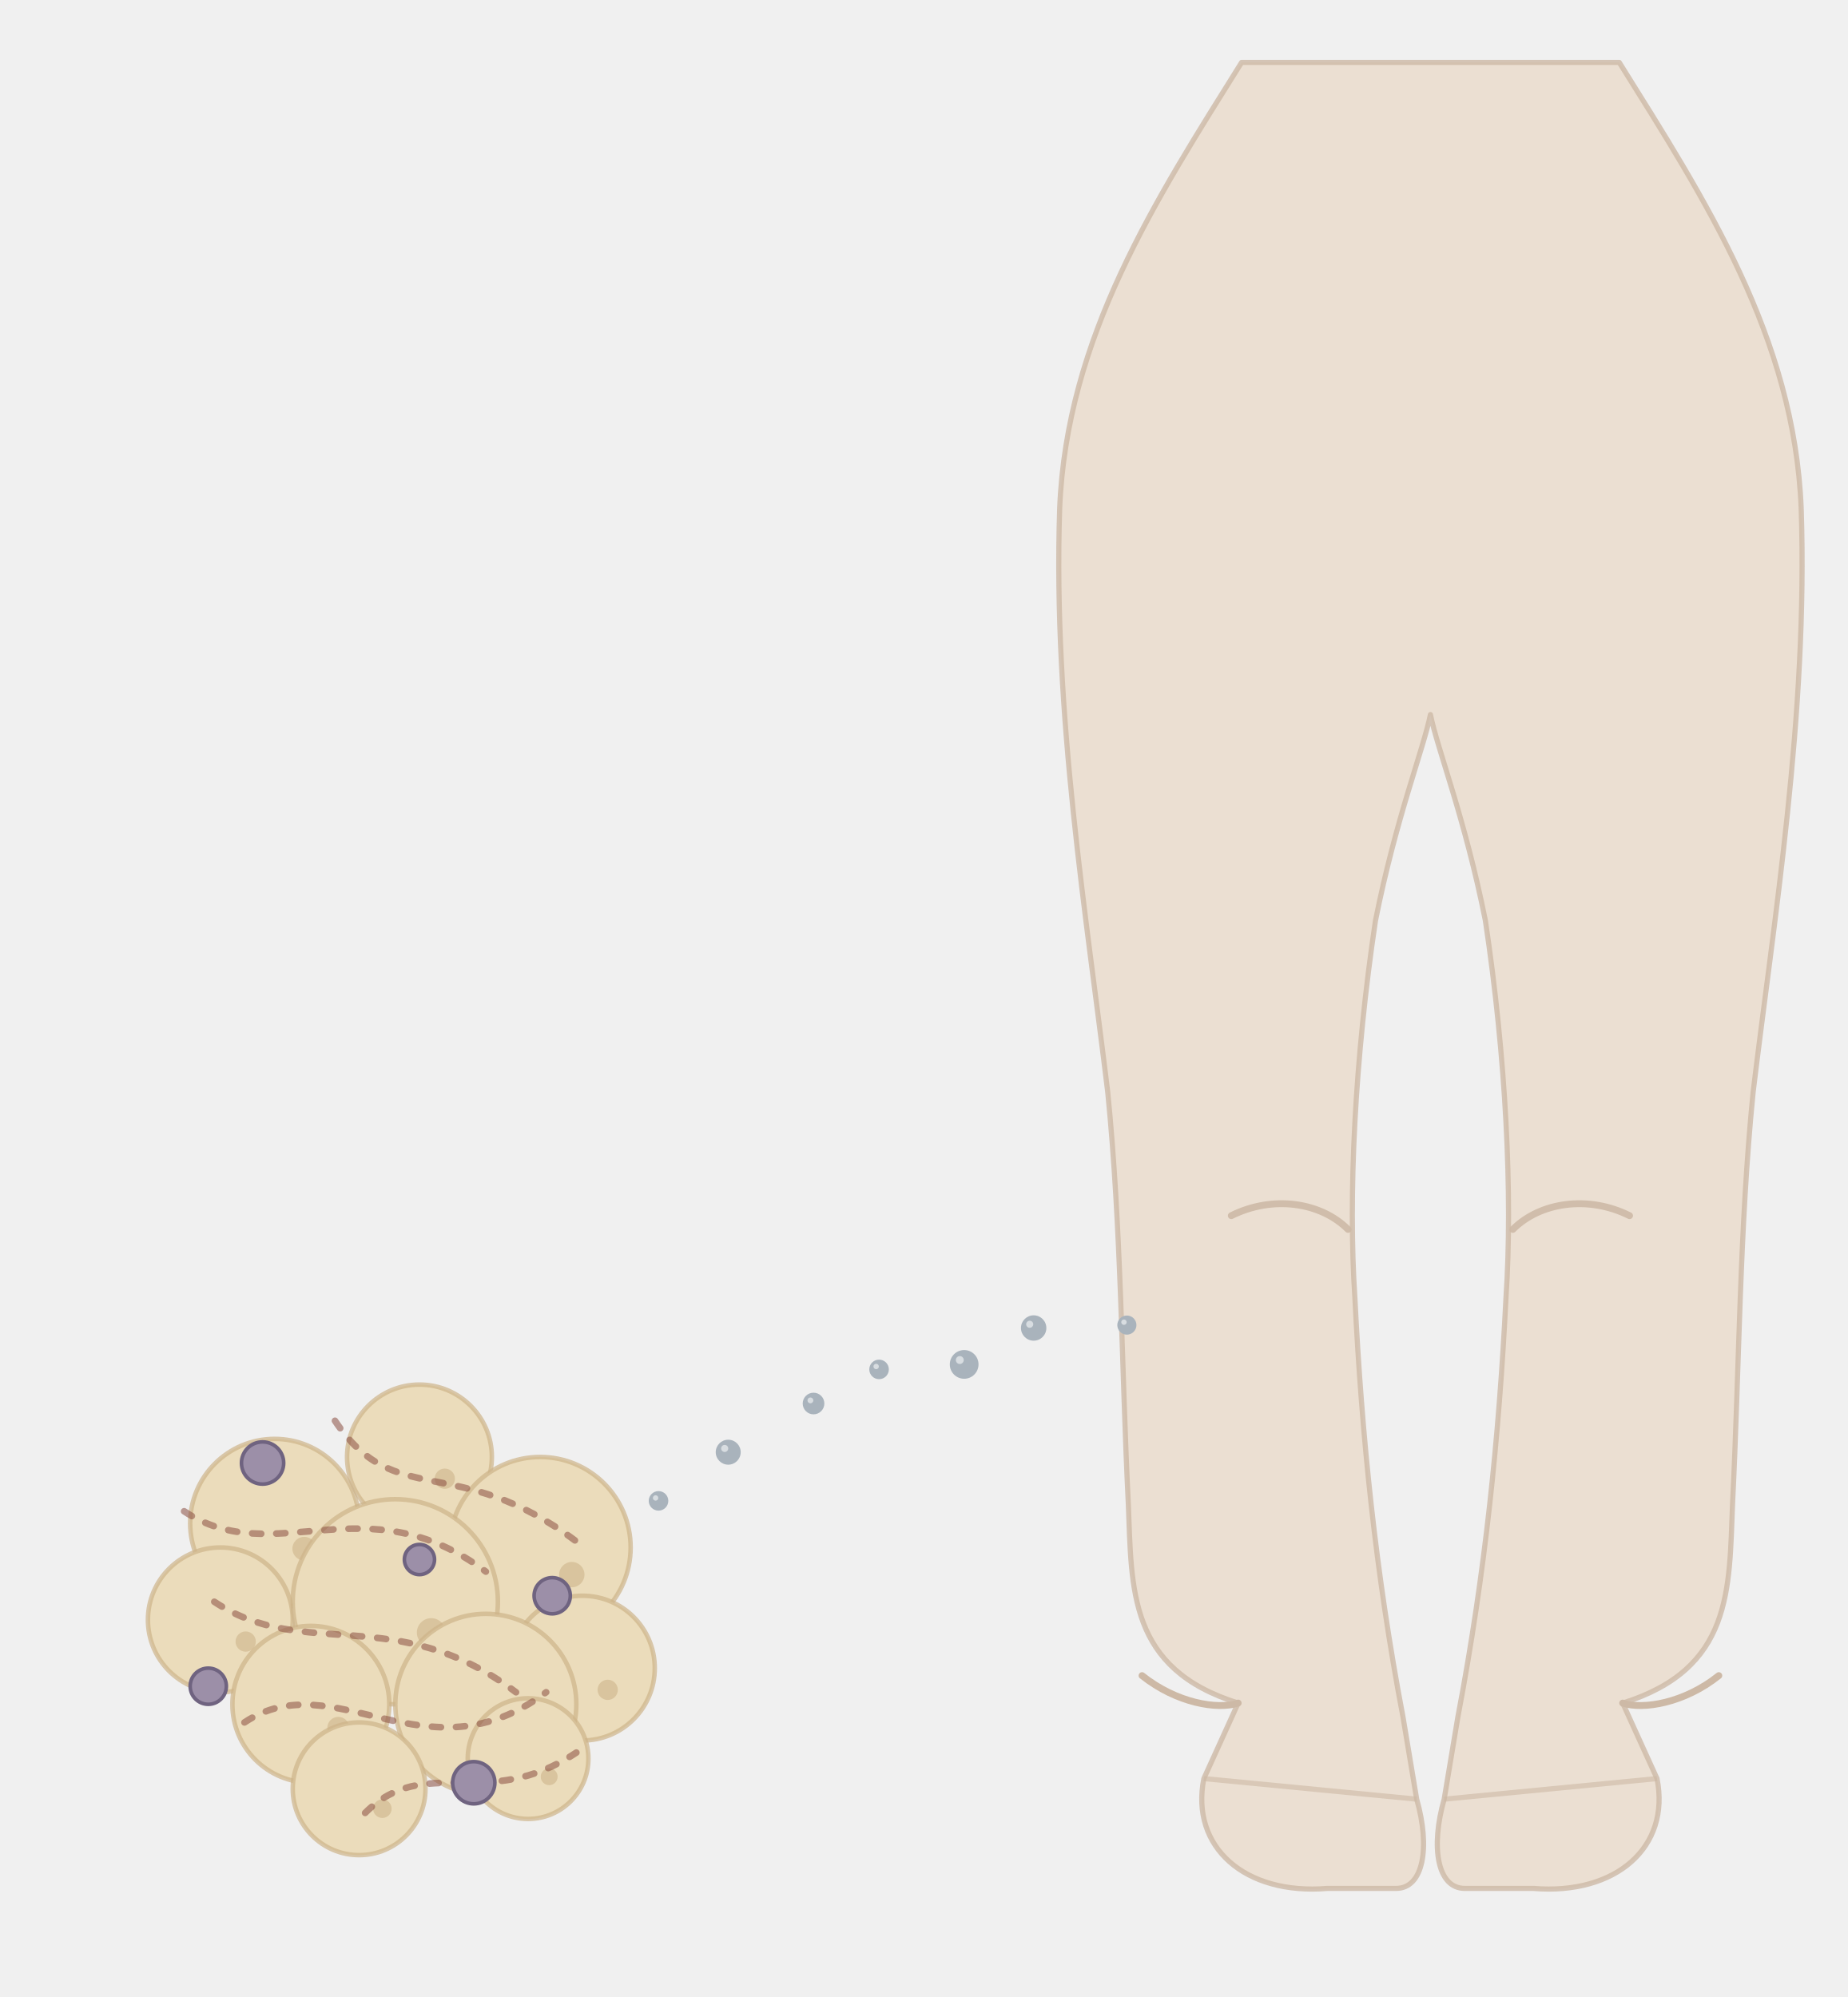
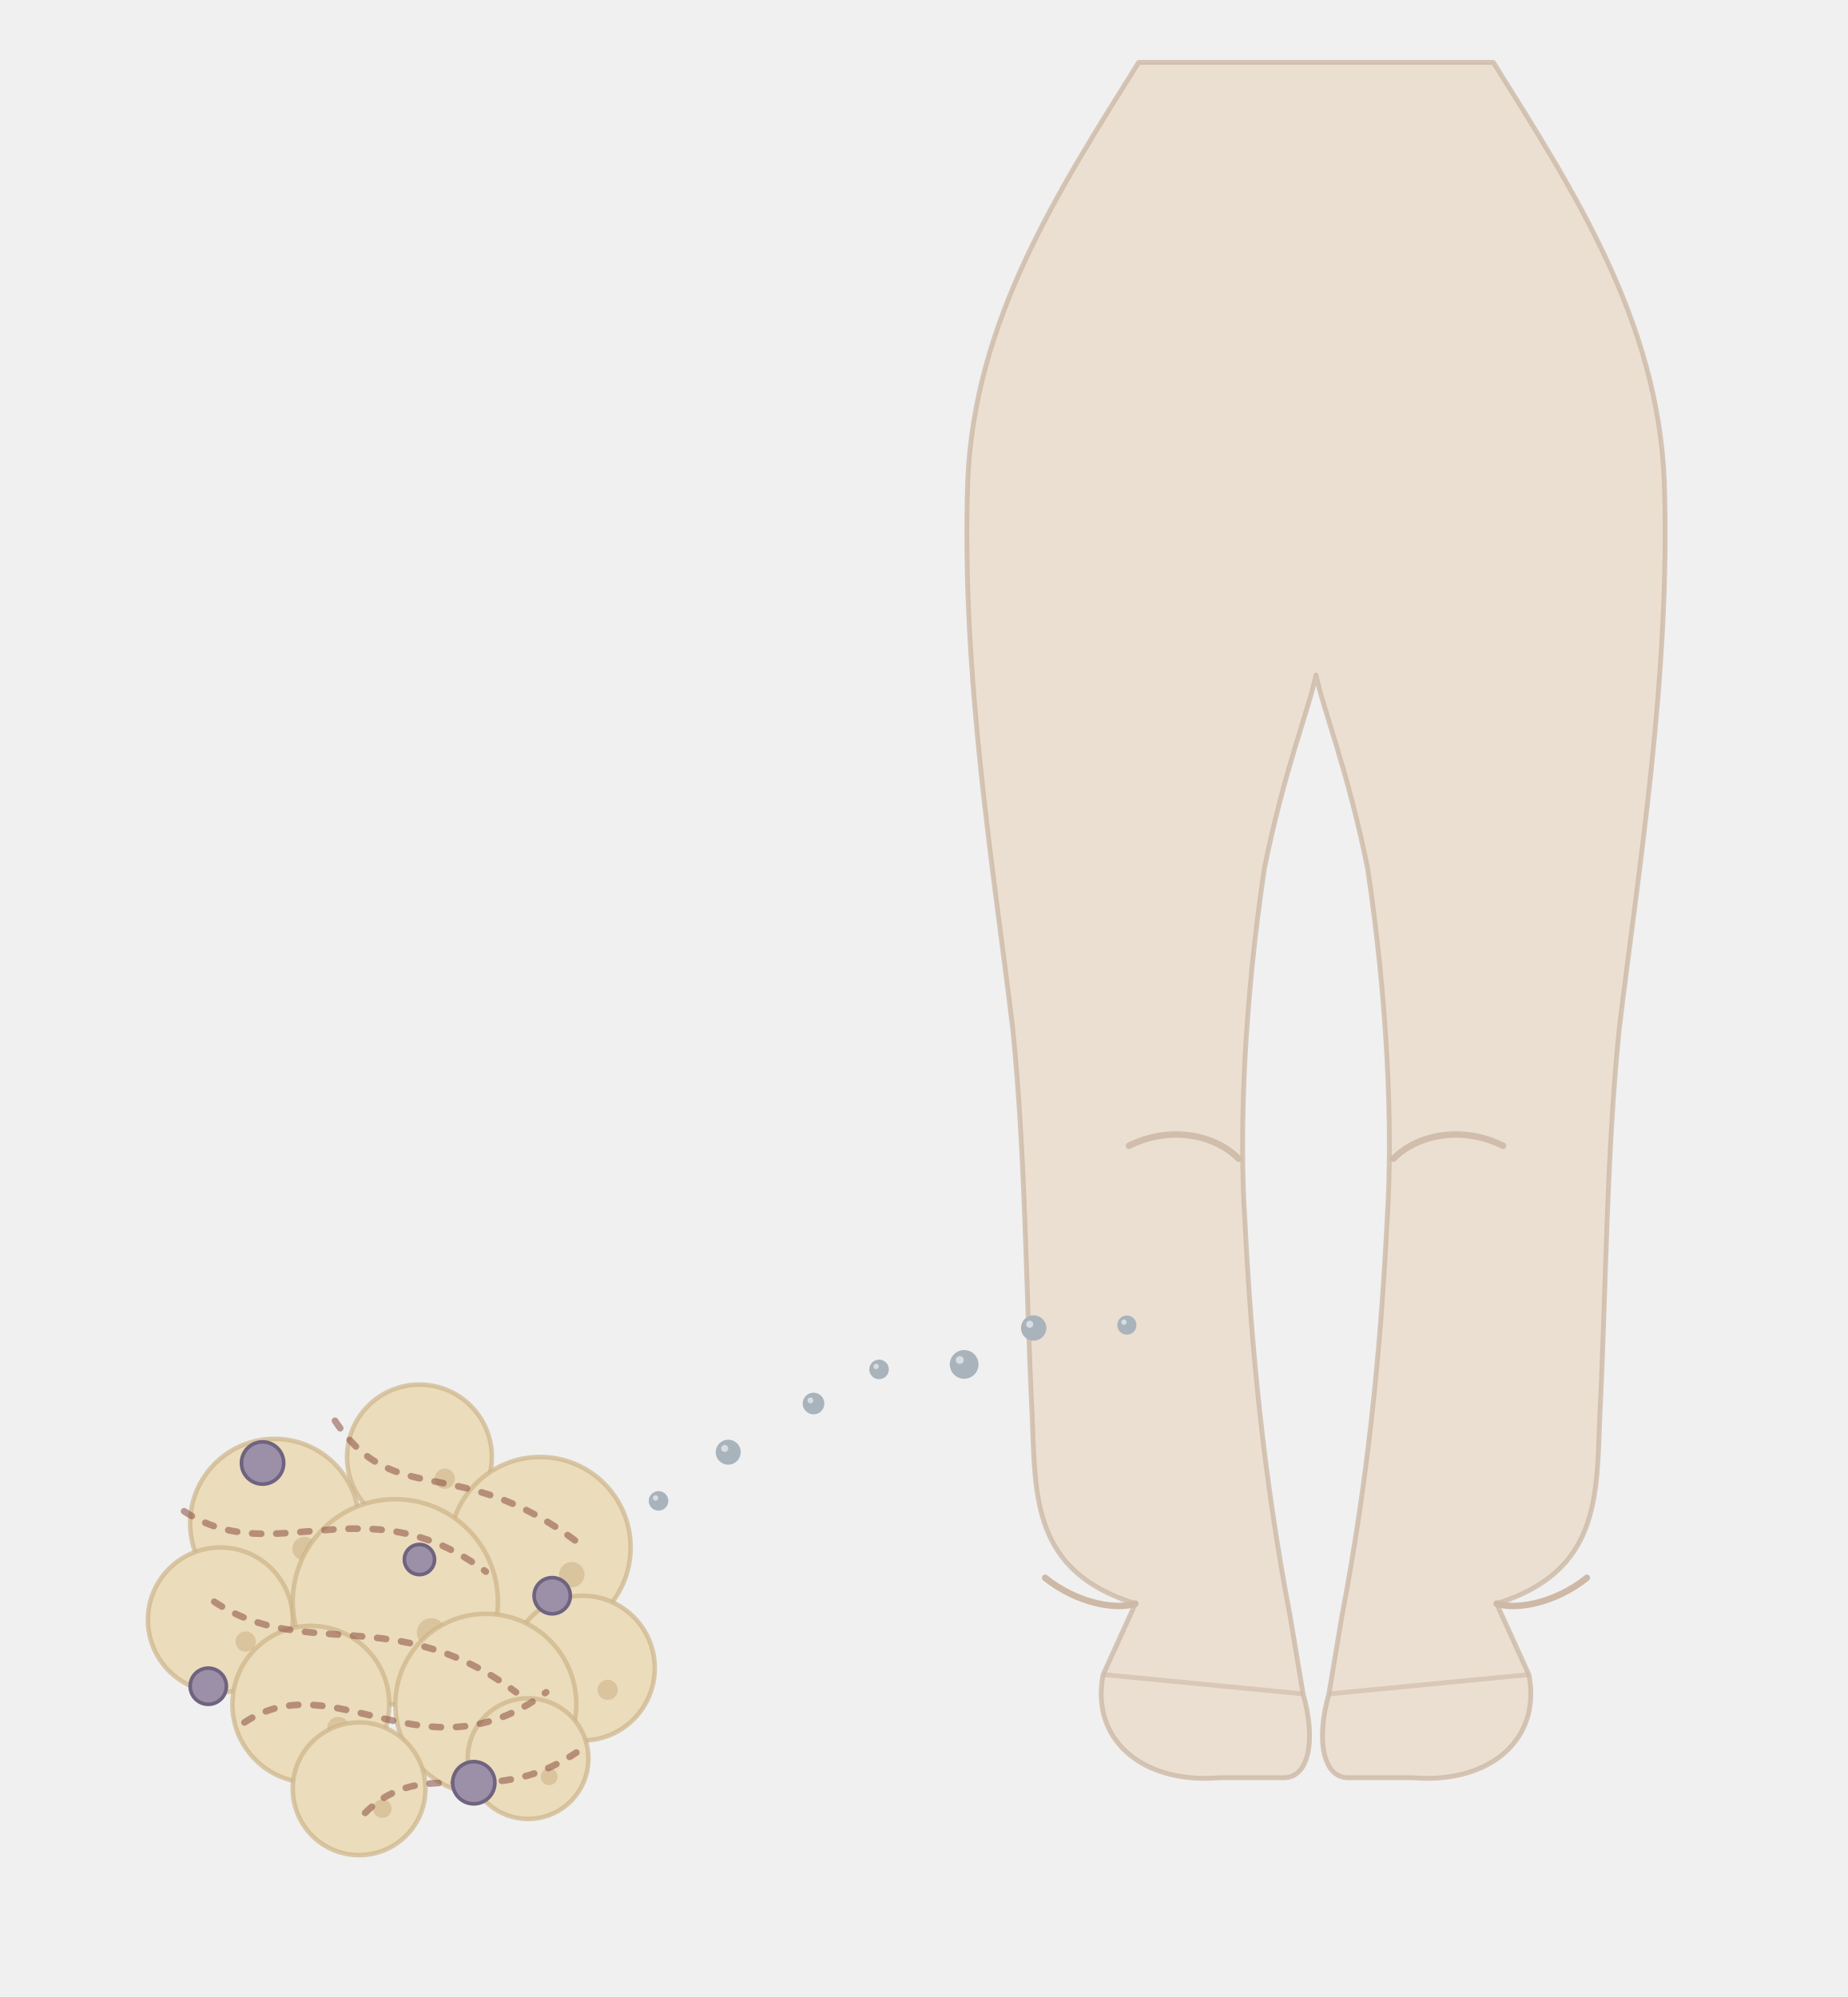
<svg xmlns="http://www.w3.org/2000/svg" viewBox="0 0 888 960" width="888" height="960">
  <defs>
    <linearGradient id="gMuscle" x1="0" y1="0" x2="0" y2="1">
      <stop offset="0" stop-color="#E0AE9F" />
      <stop offset="0.5" stop-color="#B9776A" />
      <stop offset="1" stop-color="#8A4F43" />
    </linearGradient>
    <linearGradient id="gMuted" x1="0" y1="0" x2="0" y2="1">
      <stop offset="0" stop-color="#DCC5B9" />
      <stop offset="0.5" stop-color="#CBAE9F" />
      <stop offset="1" stop-color="#A98B7D" />
    </linearGradient>
    <linearGradient id="gTendon" x1="0" y1="0" x2="1" y2="0">
      <stop offset="0" stop-color="#EFE9DE" />
      <stop offset="0.5" stop-color="#EFE9DE" />
      <stop offset="1" stop-color="#CFC5B4" />
    </linearGradient>
    <linearGradient id="gVessel" x1="0" y1="0" x2="0" y2="1">
      <stop offset="0" stop-color="#DEA69E" />
      <stop offset="0.5" stop-color="#C4807A" />
      <stop offset="1" stop-color="#95574F" />
    </linearGradient>
    <linearGradient id="gSkin" x1="0" y1="0" x2="0" y2="1">
      <stop offset="0" stop-color="#F3EAE0" />
      <stop offset="0.5" stop-color="#EBDFD2" />
      <stop offset="1" stop-color="#CDB9A6" />
    </linearGradient>
    <radialGradient id="gFat" cx="0.35" cy="0.3" r="0.8">
      <stop offset="0" stop-color="#F7EEDA" />
      <stop offset="0.55" stop-color="#EBDCBB" />
      <stop offset="1" stop-color="#CDB48A" />
    </radialGradient>
    <radialGradient id="gLiver" cx="0.3" cy="0.25" r="0.8">
      <stop offset="0" stop-color="#BC8575" />
      <stop offset="0.55" stop-color="#9B6557" />
      <stop offset="1" stop-color="#6E4036" />
    </radialGradient>
    <radialGradient id="gBrain" cx="0.35" cy="0.25" r="0.8">
      <stop offset="0" stop-color="#EDD9D0" />
      <stop offset="0.55" stop-color="#D9BBB0" />
      <stop offset="1" stop-color="#B38E85" />
    </radialGradient>
    <radialGradient id="gLumen" cx="0.5" cy="0.5" r="0.8">
      <stop offset="0" stop-color="#E9C8C0" />
      <stop offset="0.55" stop-color="#95574F" />
      <stop offset="1" stop-color="#95574F" />
    </radialGradient>
    <radialGradient id="gRbc" cx="0.4" cy="0.4" r="0.8">
      <stop offset="0" stop-color="#D27B72" />
      <stop offset="0.55" stop-color="#B2534B" />
      <stop offset="1" stop-color="#B2534B" />
    </radialGradient>
    <radialGradient id="gMito" cx="0.35" cy="0.3" r="0.8">
      <stop offset="0" stop-color="#E8CFBF" />
      <stop offset="0.55" stop-color="#CDA893" />
      <stop offset="1" stop-color="#8E5A4C" />
    </radialGradient>
    <radialGradient id="gMol1" cx="0.35" cy="0.3" r="0.8">
      <stop offset="0" stop-color="#F4F1EB" />
      <stop offset="0.55" stop-color="#A9B3BC" />
      <stop offset="1" stop-color="#7F8B95" />
    </radialGradient>
    <radialGradient id="gMol2" cx="0.35" cy="0.3" r="0.8">
      <stop offset="0" stop-color="#F4F1EB" />
      <stop offset="0.55" stop-color="#ABA597" />
      <stop offset="1" stop-color="#827C70" />
    </radialGradient>
    <radialGradient id="gMol3" cx="0.35" cy="0.3" r="0.8">
      <stop offset="0" stop-color="#F4F1EB" />
      <stop offset="0.55" stop-color="#CFBEA8" />
      <stop offset="1" stop-color="#A28F77" />
    </radialGradient>
    <radialGradient id="gSat" cx="0.35" cy="0.3" r="0.8">
      <stop offset="0" stop-color="#D8CFE0" />
      <stop offset="0.55" stop-color="#9C8FA8" />
      <stop offset="1" stop-color="#6F6380" />
    </radialGradient>
    <filter id="shadow" x="-20%" y="-20%" width="140%" height="160%">
      <feDropShadow dx="0" dy="10" stdDeviation="10" flood-color="#362D28" flood-opacity="0.14" />
    </filter>
    <filter id="soft" x="-20%" y="-20%" width="140%" height="160%">
      <feDropShadow dx="0" dy="4" stdDeviation="4" flood-color="#362D28" flood-opacity="0.10" />
    </filter>
  </defs>
-   <g transform="translate(440 30) rotate(0) scale(1.65)">
+   <g transform="translate(400 30) rotate(0) scale(1.55)">
    <g>
      <path d="M95,0 C70,40 44,80 42,130 C40,190 50,250 56,300 C60,340 60,380 62,420 C63,445 62,468 94,478 L84,500 C80,520 96,534 120,532 L140,532 C148,532 150,520 146,506 L142,482 C134,440 130,400 128,360 C126,330 128,290 134,250 C140,220 148,200 150,190 C152,200 160,220 166,250 C172,290 174,330 172,360 C170,400 166,440 158,482 L154,506 C150,520 152,532 160,532 L180,532 C204,534 220,520 216,500 L206,478 C238,468 237,445 238,420 C240,380 240,340 244,300 C250,250 260,190 258,130 C256,80 230,40 205,0 Z" fill="#EBDFD2" stroke="#CDB9A6" stroke-opacity="0.8" stroke-width="1.5" stroke-linejoin="round" />
      <path d="M92,336 C104,330 118,332 126,340" fill="none" stroke="#CDB9A6" stroke-width="2" stroke-linecap="round" opacity="0.9" />
      <path d="M174,340 C182,332 196,330 208,336" fill="none" stroke="#CDB9A6" stroke-width="2" stroke-linecap="round" opacity="0.9" />
      <path d="M66,470 C76,478 88,480 94,478" fill="none" stroke="#CDB9A6" stroke-width="2" stroke-linecap="round" />
      <path d="M234,470 C224,478 212,480 206,478" fill="none" stroke="#CDB9A6" stroke-width="2" stroke-linecap="round" />
      <path d="M84,500 L146,506 M154,506 L216,500" fill="none" stroke="#CDB9A6" stroke-opacity="0.6" stroke-width="1.5" />
    </g>
  </g>
  <g>
    <circle cx="541.6" cy="637.0" r="4.6" fill="#A9B3BC" />
    <circle cx="540.2" cy="635.6" r="1.3" fill="#fff" opacity="0.55" />
    <circle cx="496.8" cy="638.4" r="6.1" fill="#A9B3BC" />
    <circle cx="494.9" cy="636.6" r="1.7" fill="#fff" opacity="0.55" />
    <circle cx="463.4" cy="655.9" r="6.9" fill="#A9B3BC" />
    <circle cx="461.3" cy="653.8" r="1.9" fill="#fff" opacity="0.55" />
    <circle cx="422.5" cy="658.3" r="4.7" fill="#A9B3BC" />
    <circle cx="421.1" cy="656.9" r="1.3" fill="#fff" opacity="0.55" />
    <circle cx="391.0" cy="674.7" r="5.2" fill="#A9B3BC" />
    <circle cx="389.5" cy="673.2" r="1.4" fill="#fff" opacity="0.55" />
    <circle cx="350.0" cy="698.1" r="6.0" fill="#A9B3BC" />
    <circle cx="348.3" cy="696.3" r="1.7" fill="#fff" opacity="0.55" />
    <circle cx="316.5" cy="721.5" r="4.7" fill="#A9B3BC" />
    <circle cx="315.1" cy="720.1" r="1.3" fill="#fff" opacity="0.55" />
  </g>
  <g transform="translate(190 770) rotate(0) scale(1)">
    <g transform="scale(1.45)">
      <g transform="scale(1)">
        <circle cx="8" cy="-48" r="24" fill="#EBDCBB" stroke="#CDB48A" stroke-opacity="0.7" stroke-width="1.5" />
        <circle cx="16.4" cy="-40.8" r="3.36" fill="#CDB48A" opacity="0.6" />
        <circle cx="-40" cy="-26" r="28" fill="#EBDCBB" stroke="#CDB48A" stroke-opacity="0.7" stroke-width="1.5" />
        <circle cx="-30.2" cy="-17.6" r="3.92" fill="#CDB48A" opacity="0.6" />
        <circle cx="48" cy="-18" r="30" fill="#EBDCBB" stroke="#CDB48A" stroke-opacity="0.7" stroke-width="1.5" />
        <circle cx="58.5" cy="-9" r="4.2" fill="#CDB48A" opacity="0.6" />
        <circle cx="-58" cy="6" r="24" fill="#EBDCBB" stroke="#CDB48A" stroke-opacity="0.7" stroke-width="1.5" />
        <circle cx="-49.6" cy="13.2" r="3.36" fill="#CDB48A" opacity="0.6" />
        <circle cx="62" cy="22" r="24" fill="#EBDCBB" stroke="#CDB48A" stroke-opacity="0.7" stroke-width="1.5" />
        <circle cx="70.4" cy="29.2" r="3.36" fill="#CDB48A" opacity="0.6" />
        <circle cx="0" cy="0" r="34" fill="#EBDCBB" stroke="#CDB48A" stroke-opacity="0.7" stroke-width="1.5" />
        <circle cx="11.9" cy="10.2" r="4.76" fill="#CDB48A" opacity="0.6" />
        <circle cx="-28" cy="34" r="26" fill="#EBDCBB" stroke="#CDB48A" stroke-opacity="0.7" stroke-width="1.5" />
        <circle cx="-18.9" cy="41.8" r="3.64" fill="#CDB48A" opacity="0.6" />
        <circle cx="30" cy="34" r="30" fill="#EBDCBB" stroke="#CDB48A" stroke-opacity="0.7" stroke-width="1.5" />
        <circle cx="40.5" cy="43" r="4.2" fill="#CDB48A" opacity="0.6" />
        <circle cx="-12" cy="62" r="22" fill="#EBDCBB" stroke="#CDB48A" stroke-opacity="0.7" stroke-width="1.5" />
        <circle cx="-4.3" cy="68.6" r="3.08" fill="#CDB48A" opacity="0.6" />
        <circle cx="44" cy="52" r="20" fill="#EBDCBB" stroke="#CDB48A" stroke-opacity="0.7" stroke-width="1.5" />
        <circle cx="51" cy="58" r="2.8" fill="#CDB48A" opacity="0.6" />
      </g>
      <path d="M-70,-30 C-40,-10 -10,-40 30,-10" fill="none" stroke="#8A4F43" stroke-opacity="0.55" stroke-width="2.2" stroke-linecap="round" stroke-dasharray="3 5" />
      <path d="M-50,40 C-20,20 10,60 50,30" fill="none" stroke="#8A4F43" stroke-opacity="0.55" stroke-width="2.2" stroke-linecap="round" stroke-dasharray="3 5" />
      <path d="M-20,-60 C0,-30 20,-50 60,-20" fill="none" stroke="#8A4F43" stroke-opacity="0.55" stroke-width="2.2" stroke-linecap="round" stroke-dasharray="3 5" />
      <path d="M-60,0 C-30,20 0,0 40,30" fill="none" stroke="#8A4F43" stroke-opacity="0.55" stroke-width="2.2" stroke-linecap="round" stroke-dasharray="3 5" />
      <path d="M-10,70 C10,50 30,70 60,50" fill="none" stroke="#8A4F43" stroke-opacity="0.55" stroke-width="2.2" stroke-linecap="round" stroke-dasharray="3 5" />
      <circle cx="-44" cy="-46" r="7" fill="#9C8FA8" stroke="#6F6380" stroke-width="1.2" />
      <circle cx="52" cy="-2" r="6" fill="#9C8FA8" stroke="#6F6380" stroke-width="1.2" />
      <circle cx="-62" cy="28" r="6" fill="#9C8FA8" stroke="#6F6380" stroke-width="1.2" />
      <circle cx="26" cy="60" r="7" fill="#9C8FA8" stroke="#6F6380" stroke-width="1.2" />
      <circle cx="8" cy="-14" r="5" fill="#9C8FA8" stroke="#6F6380" stroke-width="1.2" />
    </g>
  </g>
</svg>
